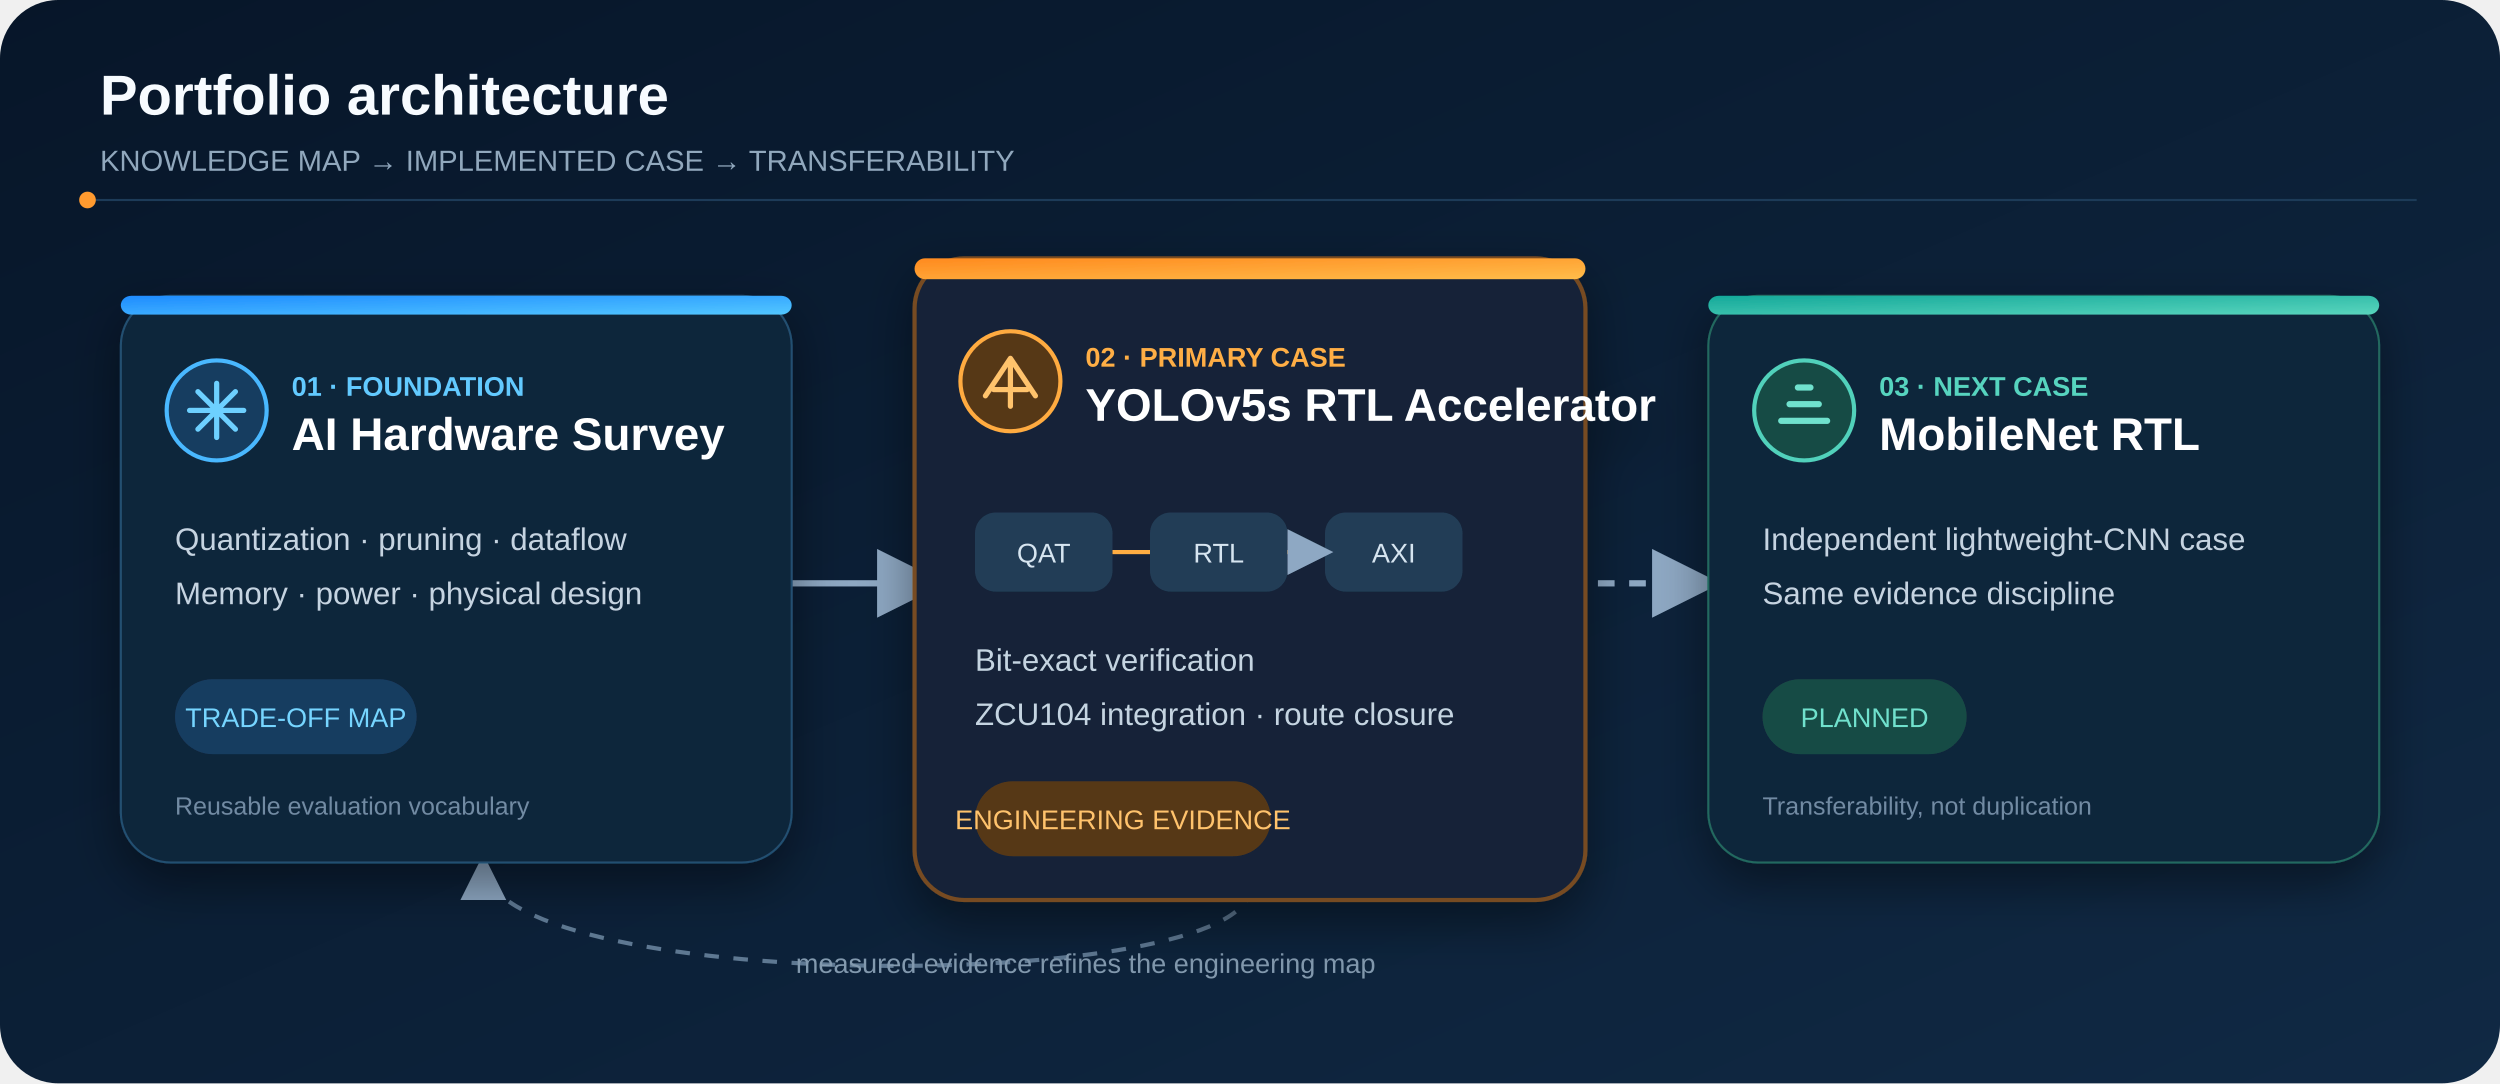
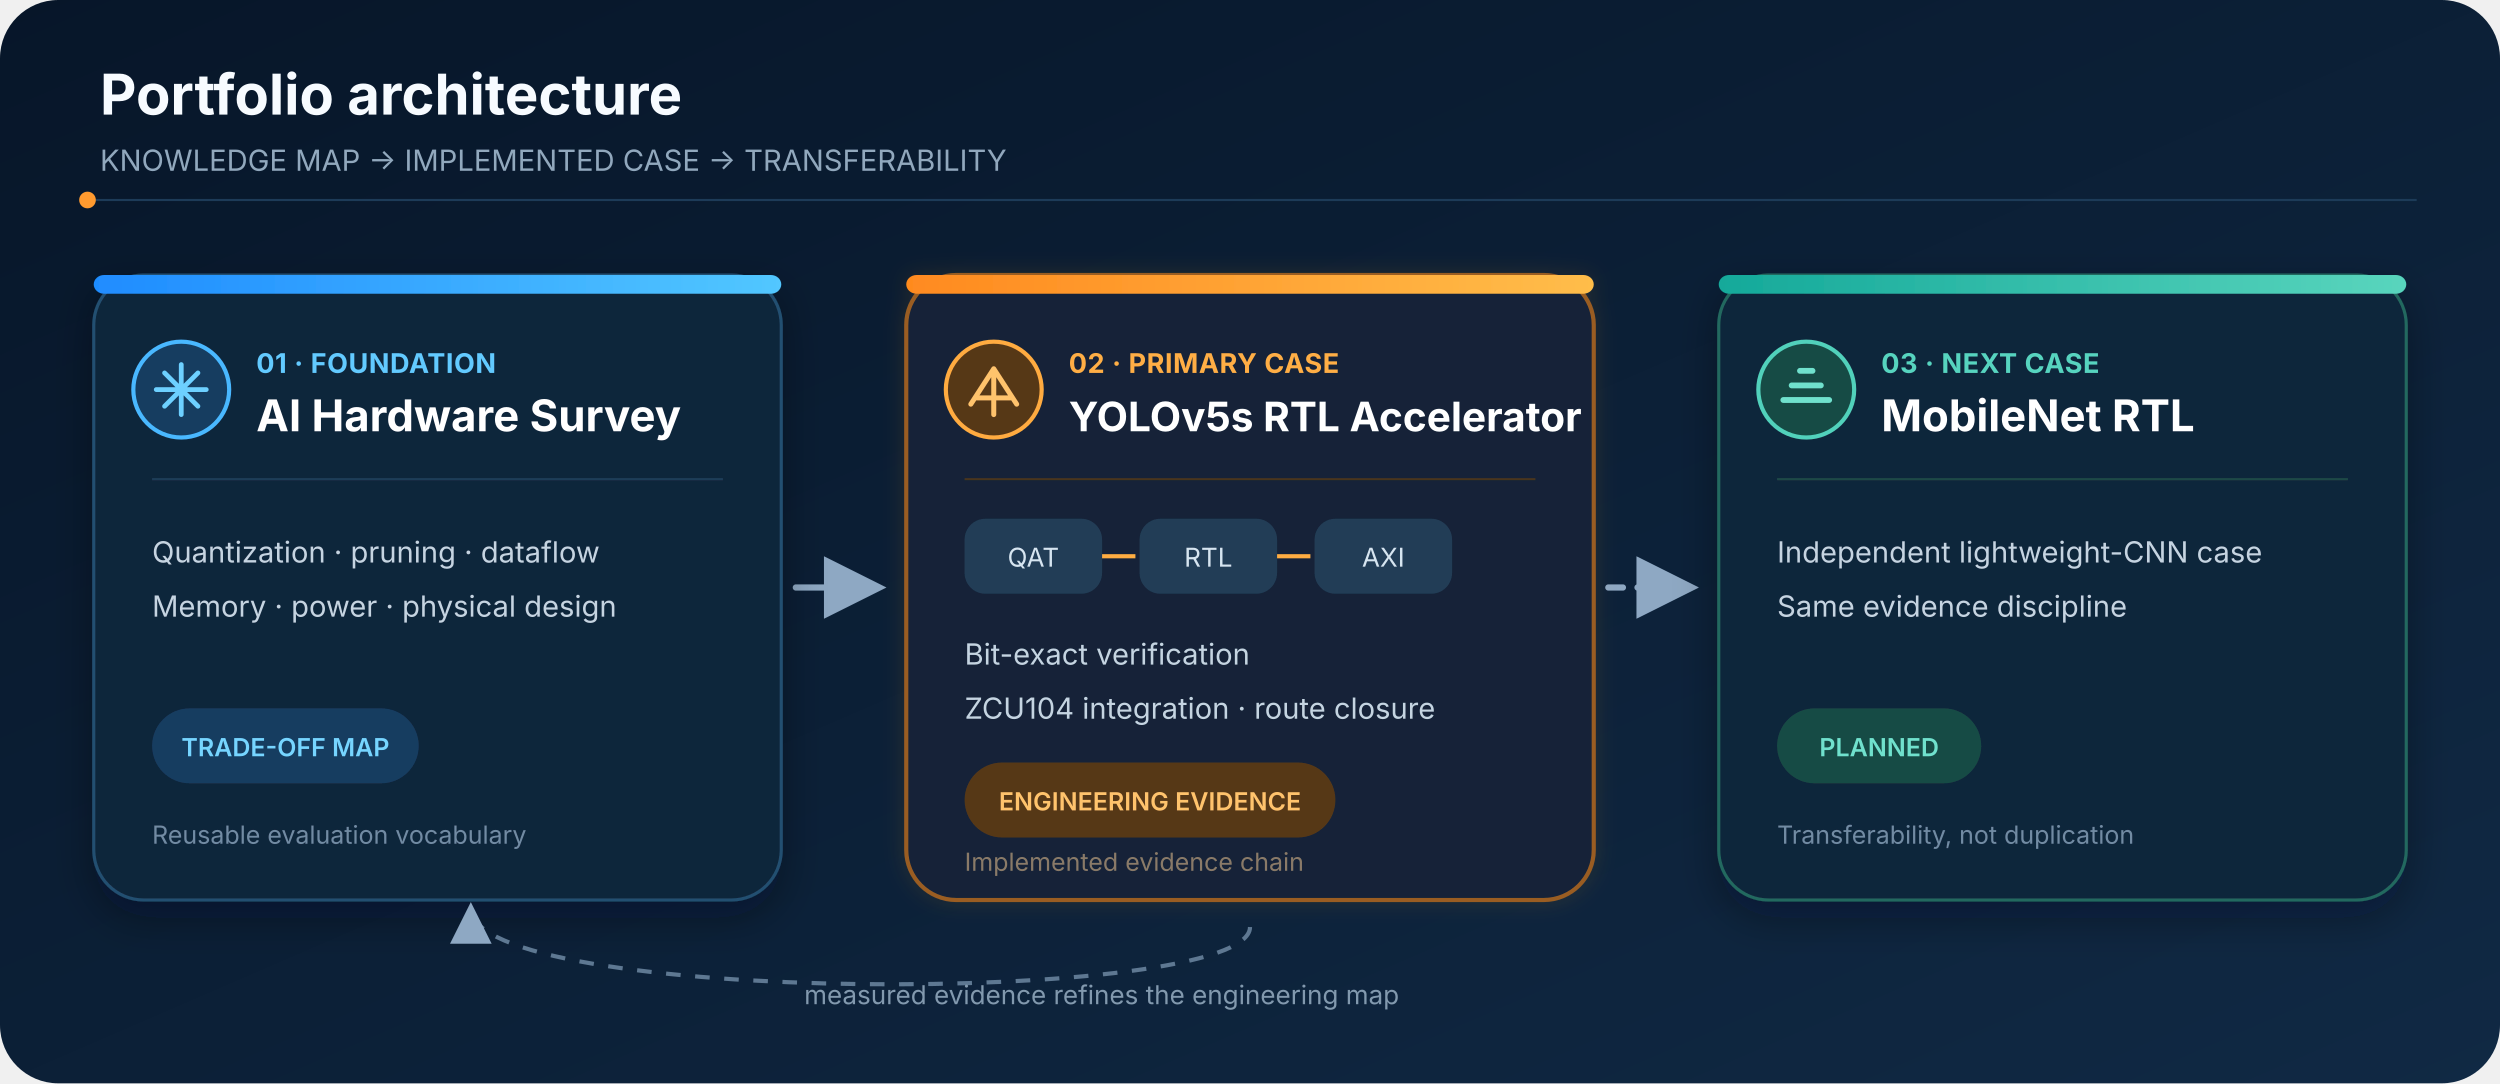
<svg xmlns="http://www.w3.org/2000/svg" width="1200" height="520" viewBox="0 0 1200 520" role="img" aria-labelledby="title desc">
  <defs>
    <linearGradient id="bg" x1="0" y1="0" x2="1" y2="1">
      <stop stop-color="#071629" />
      <stop offset="1" stop-color="#102944" />
    </linearGradient>
-     <linearGradient id="survey" x1="0" y1="0" x2="1" y2="1">
+     <linearGradient id="survey" x1="0" y1="0" x2="1" y2="0">
      <stop stop-color="#1f8cff" />
      <stop offset="1" stop-color="#52c7ff" />
    </linearGradient>
-     <linearGradient id="case" x1="0" y1="0" x2="1" y2="1">
+     <linearGradient id="case" x1="0" y1="0" x2="1" y2="0">
      <stop stop-color="#ff8a1f" />
      <stop offset="1" stop-color="#ffbd4a" />
    </linearGradient>
-     <linearGradient id="next" x1="0" y1="0" x2="1" y2="1">
+     <linearGradient id="next" x1="0" y1="0" x2="1" y2="0">
      <stop stop-color="#15a99a" />
      <stop offset="1" stop-color="#59d5bd" />
    </linearGradient>
    <filter id="shadow" x="-20%" y="-20%" width="140%" height="150%">
-       <feDropShadow dx="0" dy="10" stdDeviation="12" flood-color="#020812" flood-opacity=".42" />
+       <feDropShadow dx="0" dy="8" stdDeviation="10" flood-color="#020812" flood-opacity=".34" />
    </filter>
-     <marker id="arrow" markerWidth="11" markerHeight="11" refX="9" refY="5.5" orient="auto">
-       <path d="M0,0 L11,5.5 L0,11 Z" fill="#8ea8c3" />
+     <filter id="primary" x="-25%" y="-25%" width="150%" height="160%">
+       <feDropShadow dx="0" dy="8" stdDeviation="10" flood-color="#020812" flood-opacity=".38" />
+       <feDropShadow dx="0" dy="0" stdDeviation="5" flood-color="#ff982c" flood-opacity=".12" />
+     </filter>
+     <marker id="arrow" markerWidth="10" markerHeight="10" refX="8.5" refY="5" orient="auto">
+       <path d="M0 0L10 5L0 10Z" fill="#8ea8c3" />
    </marker>
+     <style>.f{font-family:Inter,"Segoe UI",Arial,sans-serif}.label{font-size:13px;font-weight:700;letter-spacing:.25px}.title{font-size:21px;font-weight:700}.body{font-size:14px}.note{font-size:12px}.chip{font-size:12px;font-weight:600}</style>
  </defs>
  <rect width="1200" height="520" rx="28" fill="url(#bg)" />
+   <text class="f" x="48" y="55" fill="#f7fbff" font-size="27" font-weight="700">Portfolio architecture</text>
+   <text class="f" x="48" y="82" fill="#91a8bd" font-size="14">KNOWLEDGE MAP  →  IMPLEMENTED CASE  →  TRANSFERABILITY</text>
  <path d="M40 96H1160" stroke="#1d3b58" />
  <circle cx="42" cy="96" r="4" fill="#ff9a2f" />
-   <text x="48" y="55" fill="#f7fbff" font-family="Arial, sans-serif" font-size="27" font-weight="700">Portfolio architecture</text>
-   <text x="48" y="82" fill="#91a8bd" font-family="Arial, sans-serif" font-size="14">KNOWLEDGE MAP  →  IMPLEMENTED CASE  →  TRANSFERABILITY</text>
-   <path d="M380 280H448" stroke="#8ea8c3" stroke-width="3" marker-end="url(#arrow)" />
-   <path d="M752 280H820" stroke="#8ea8c3" stroke-width="3" stroke-dasharray="8 7" marker-end="url(#arrow)" />
-   <path d="M600 426 C600 478 232 478 232 414" fill="none" stroke="#5e7892" stroke-width="2" stroke-dasharray="7 7" marker-end="url(#arrow)" />
-   <text x="382" y="467" fill="#8299ae" font-family="Arial, sans-serif" font-size="13">measured evidence refines the engineering map</text>
+   <path d="M382 282H421" stroke="#8ea8c3" stroke-width="3" stroke-linecap="round" marker-end="url(#arrow)" />
+   <path d="M772 282H811" stroke="#8ea8c3" stroke-width="3" stroke-linecap="round" stroke-dasharray="7 7" marker-end="url(#arrow)" />
  <g filter="url(#shadow)">
-     <rect x="58" y="142" width="322" height="272" rx="24" fill="#10253b" stroke="#245071" />
-     <rect x="58" y="142" width="322" height="9" rx="5" fill="url(#survey)" />
-     <circle cx="104" cy="197" r="24" fill="#143c60" stroke="#49b8ff" stroke-width="2" />
-     <path d="M91 197h26M104 184v26M95 188l18 18M113 188l-18 18" stroke="#6dd0ff" stroke-width="2.5" stroke-linecap="round" />
-     <text x="140" y="190" fill="#62caff" font-family="Arial, sans-serif" font-size="13" font-weight="700">01 · FOUNDATION</text>
-     <text x="140" y="216" fill="#ffffff" font-family="Arial, sans-serif" font-size="22" font-weight="700">AI Hardware Survey</text>
-     <text x="84" y="264" fill="#c5d4e1" font-family="Arial, sans-serif" font-size="15">Quantization · pruning · dataflow</text>
-     <text x="84" y="290" fill="#c5d4e1" font-family="Arial, sans-serif" font-size="15">Memory · power · physical design</text>
-     <rect x="84" y="326" width="116" height="36" rx="18" fill="#143c60" />
-     <text x="142" y="349" text-anchor="middle" fill="#76d5ff" font-family="Arial, sans-serif" font-size="13">TRADE-OFF MAP</text>
-     <text x="84" y="391" fill="#718ba3" font-family="Arial, sans-serif" font-size="12">Reusable evaluation vocabulary</text>
+     <rect x="45" y="132" width="330" height="300" rx="24" fill="#10253b" stroke="#245071" stroke-width="1.5" />
+     <rect x="45" y="132" width="330" height="9" rx="5" fill="url(#survey)" />
+     <circle cx="87" cy="187" r="23" fill="#143c60" stroke="#49b8ff" stroke-width="2" />
+     <path d="M75 187h24M87 175v24M79 179l16 16M95 179l-16 16" stroke="#6dd0ff" stroke-width="2.3" stroke-linecap="round" />
+     <text class="f label" x="123" y="179" fill="#62caff">01 · FOUNDATION</text>
+     <text class="f title" x="123" y="207" fill="#fff">AI Hardware Survey</text>
+     <path d="M73 230H347" stroke="#1c3d58" />
+     <text class="f body" x="73" y="270" fill="#c5d4e1">Quantization · pruning · dataflow</text>
+     <text class="f body" x="73" y="296" fill="#c5d4e1">Memory · power · physical design</text>
+     <rect x="73" y="340" width="128" height="36" rx="18" fill="#143c60" />
+     <text class="f chip" x="137" y="363" text-anchor="middle" fill="#76d5ff">TRADE-OFF MAP</text>
+     <text class="f note" x="73" y="405" fill="#718ba3">Reusable evaluation vocabulary</text>
+   </g>
+   <g filter="url(#primary)">
+     <rect x="435" y="132" width="330" height="300" rx="24" fill="#142338" stroke="#9a5d24" stroke-width="2" />
+     <rect x="435" y="132" width="330" height="9" rx="5" fill="url(#case)" />
+     <circle cx="477" cy="187" r="23" fill="#573719" stroke="#ffab40" stroke-width="2" />
+     <path d="M466 194l11-17 11 17M469 191h16M477 177v22" fill="none" stroke="#ffc36c" stroke-width="2.4" stroke-linecap="round" stroke-linejoin="round" />
+     <text class="f label" x="513" y="179" fill="#ffae45">02 · PRIMARY CASE</text>
+     <text class="f" x="513" y="207" fill="#fff" font-size="19.5" font-weight="700">YOLOv5s RTL Accelerator</text>
+     <path d="M463 230H737" stroke="#49351f" />
+     <g class="f" font-size="12.5" text-anchor="middle">
+       <rect x="463" y="249" width="66" height="36" rx="10" fill="#233c56" />
+       <text x="496" y="272" fill="#d6e5f0">QAT</text>
+       <rect x="547" y="249" width="66" height="36" rx="10" fill="#233c56" />
+       <text x="580" y="272" fill="#d6e5f0">RTL</text>
+       <rect x="631" y="249" width="66" height="36" rx="10" fill="#233c56" />
+       <text x="664" y="272" fill="#d6e5f0">AXI</text>
+       <path d="M529 267H545M613 267H629" stroke="#ffad43" stroke-width="2" />
+     </g>
+     <text class="f body" x="463" y="319" fill="#c5d4e1">Bit-exact verification</text>
+     <text class="f body" x="463" y="345" fill="#c5d4e1">ZCU104 integration · route closure</text>
+     <rect x="463" y="366" width="178" height="36" rx="18" fill="#573719" />
+     <text class="f chip" x="552" y="389" text-anchor="middle" fill="#ffc36c">ENGINEERING EVIDENCE</text>
+     <text class="f note" x="463" y="418" fill="#8a7a68">Implemented evidence chain</text>
  </g>
  <g filter="url(#shadow)">
-     <rect x="439" y="124" width="322" height="308" rx="24" fill="#142338" stroke="#774b21" stroke-width="2" />
-     <rect x="439" y="124" width="322" height="10" rx="5" fill="url(#case)" />
-     <circle cx="485" cy="183" r="24" fill="#573719" stroke="#ffab40" stroke-width="2" />
-     <path d="M473 190l12-18 12 18M477 187h16M485 172v23" fill="none" stroke="#ffc36c" stroke-width="2.5" stroke-linecap="round" stroke-linejoin="round" />
-     <text x="521" y="176" fill="#ffae45" font-family="Arial, sans-serif" font-size="13" font-weight="700">02 · PRIMARY CASE</text>
-     <text x="521" y="202" fill="#ffffff" font-family="Arial, sans-serif" font-size="22" font-weight="700">YOLOv5s RTL Accelerator</text>
-     <g font-family="Arial, sans-serif" font-size="13" text-anchor="middle">
-       <rect x="468" y="246" width="66" height="38" rx="10" fill="#233c56" />
-       <text x="501" y="270" fill="#d6e5f0">QAT</text>
-       <rect x="552" y="246" width="66" height="38" rx="10" fill="#233c56" />
-       <text x="585" y="270" fill="#d6e5f0">RTL</text>
-       <rect x="636" y="246" width="66" height="38" rx="10" fill="#233c56" />
-       <text x="669" y="270" fill="#d6e5f0">AXI</text>
-       <path d="M534 265h18M618 265h18" stroke="#ffad43" stroke-width="2" marker-end="url(#arrow)" />
-     </g>
-     <text x="468" y="322" fill="#c5d4e1" font-family="Arial, sans-serif" font-size="15">Bit-exact verification</text>
-     <text x="468" y="348" fill="#c5d4e1" font-family="Arial, sans-serif" font-size="15">ZCU104 integration · route closure</text>
-     <rect x="468" y="375" width="142" height="36" rx="18" fill="#573719" />
-     <text x="539" y="398" text-anchor="middle" fill="#ffc36c" font-family="Arial, sans-serif" font-size="13">ENGINEERING EVIDENCE</text>
+     <rect x="825" y="132" width="330" height="300" rx="24" fill="#10253b" stroke="#23695f" stroke-width="1.5" />
+     <rect x="825" y="132" width="330" height="9" rx="5" fill="url(#next)" />
+     <circle cx="867" cy="187" r="23" fill="#164b45" stroke="#51d1bb" stroke-width="2" />
+     <path d="M856 192h22M860 185h14M864 178h6" stroke="#70e1cd" stroke-width="2.8" stroke-linecap="round" />
+     <text class="f label" x="903" y="179" fill="#57d4bf">03 · NEXT CASE</text>
+     <text class="f title" x="903" y="207" fill="#fff">MobileNet RTL</text>
+     <path d="M853 230H1127" stroke="#1d4a47" />
+     <text class="f body" x="853" y="270" fill="#c5d4e1">Independent lightweight-CNN case</text>
+     <text class="f body" x="853" y="296" fill="#c5d4e1">Same evidence discipline</text>
+     <rect x="853" y="340" width="98" height="36" rx="18" fill="#164b45" />
+     <text class="f chip" x="902" y="363" text-anchor="middle" fill="#70e1cd">PLANNED</text>
+     <text class="f note" x="853" y="405" fill="#718ba3">Transferability, not duplication</text>
  </g>
-   <g filter="url(#shadow)">
-     <rect x="820" y="142" width="322" height="272" rx="24" fill="#10253b" stroke="#23695f" />
-     <rect x="820" y="142" width="322" height="9" rx="5" fill="url(#next)" />
-     <circle cx="866" cy="197" r="24" fill="#164b45" stroke="#51d1bb" stroke-width="2" />
-     <path d="M855 202h22M859 194h14M863 186h6" stroke="#70e1cd" stroke-width="3" stroke-linecap="round" />
-     <text x="902" y="190" fill="#57d4bf" font-family="Arial, sans-serif" font-size="13" font-weight="700">03 · NEXT CASE</text>
-     <text x="902" y="216" fill="#ffffff" font-family="Arial, sans-serif" font-size="22" font-weight="700">MobileNet RTL</text>
-     <text x="846" y="264" fill="#c5d4e1" font-family="Arial, sans-serif" font-size="15">Independent lightweight-CNN case</text>
-     <text x="846" y="290" fill="#c5d4e1" font-family="Arial, sans-serif" font-size="15">Same evidence discipline</text>
-     <rect x="846" y="326" width="98" height="36" rx="18" fill="#164b45" />
-     <text x="895" y="349" text-anchor="middle" fill="#70e1cd" font-family="Arial, sans-serif" font-size="13">PLANNED</text>
-     <text x="846" y="391" fill="#718ba3" font-family="Arial, sans-serif" font-size="12">Transferability, not duplication</text>
-   </g>
+   <path d="M600 445 C600 483 226 483 226 436" fill="none" stroke="#5e7892" stroke-width="2" stroke-dasharray="7 7" marker-end="url(#arrow)" />
+   <text class="f" x="386" y="482" fill="#8299ae" font-size="12.5">measured evidence refines the engineering map</text>
</svg>
